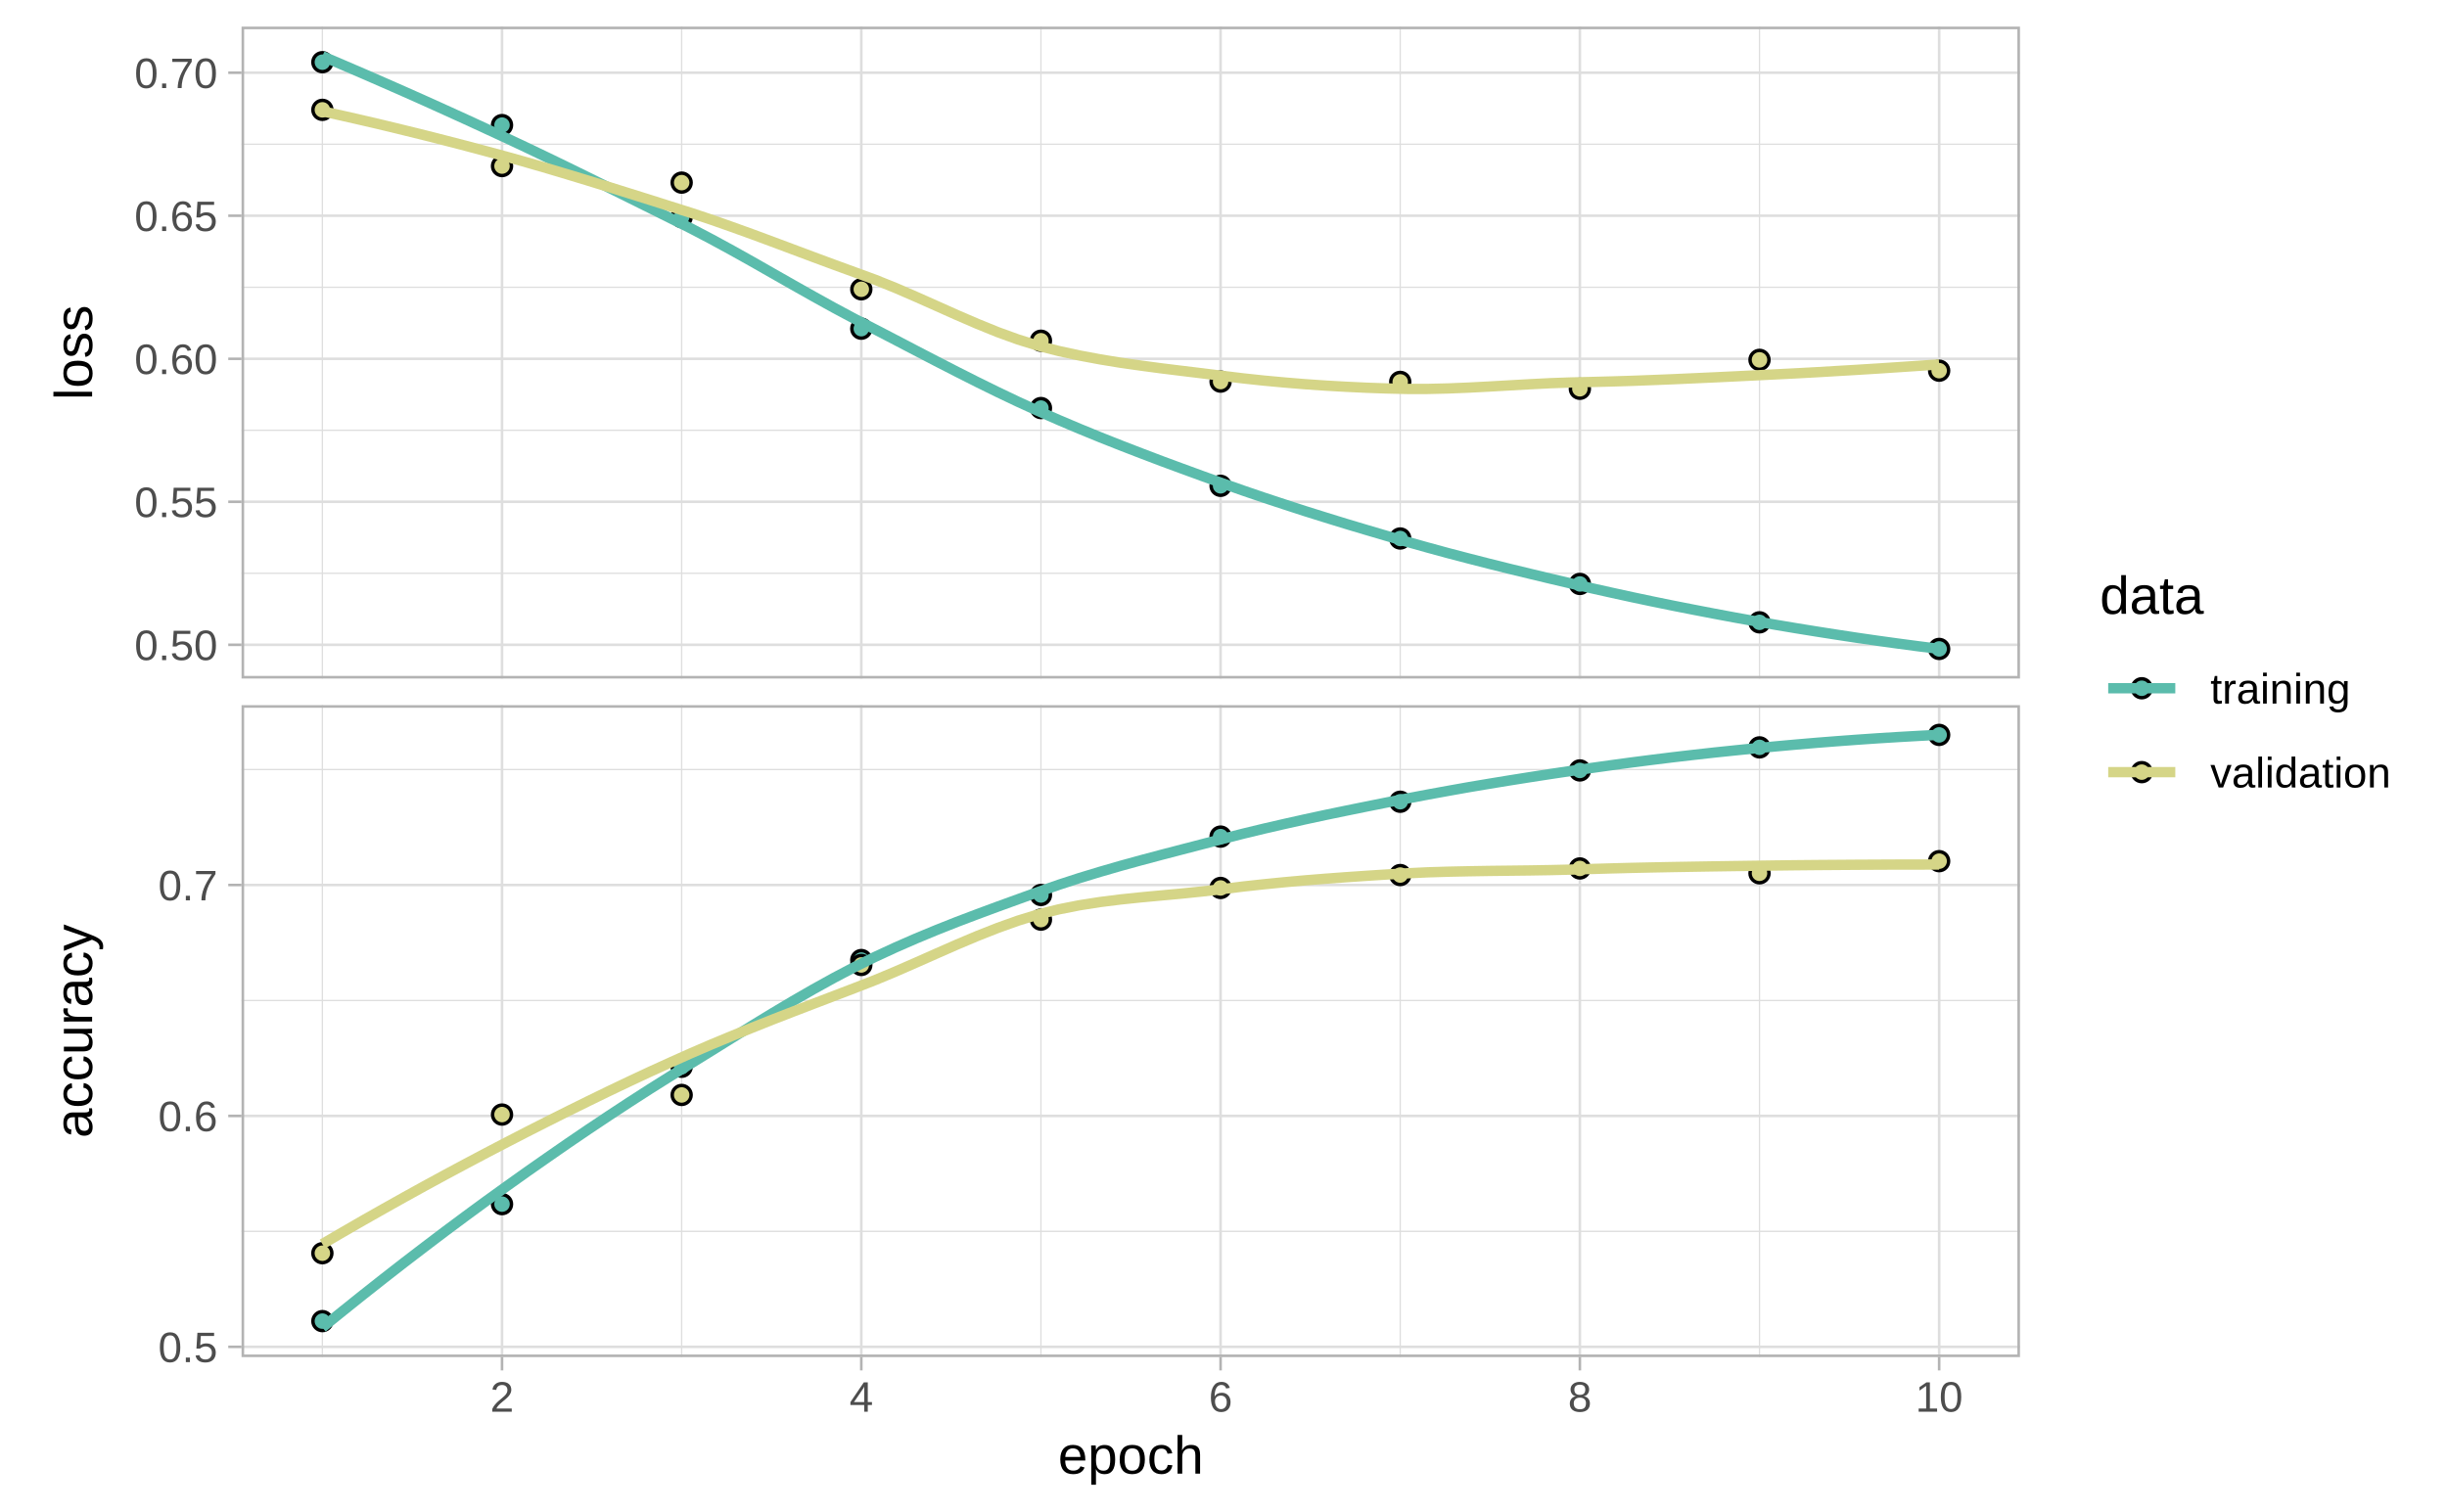
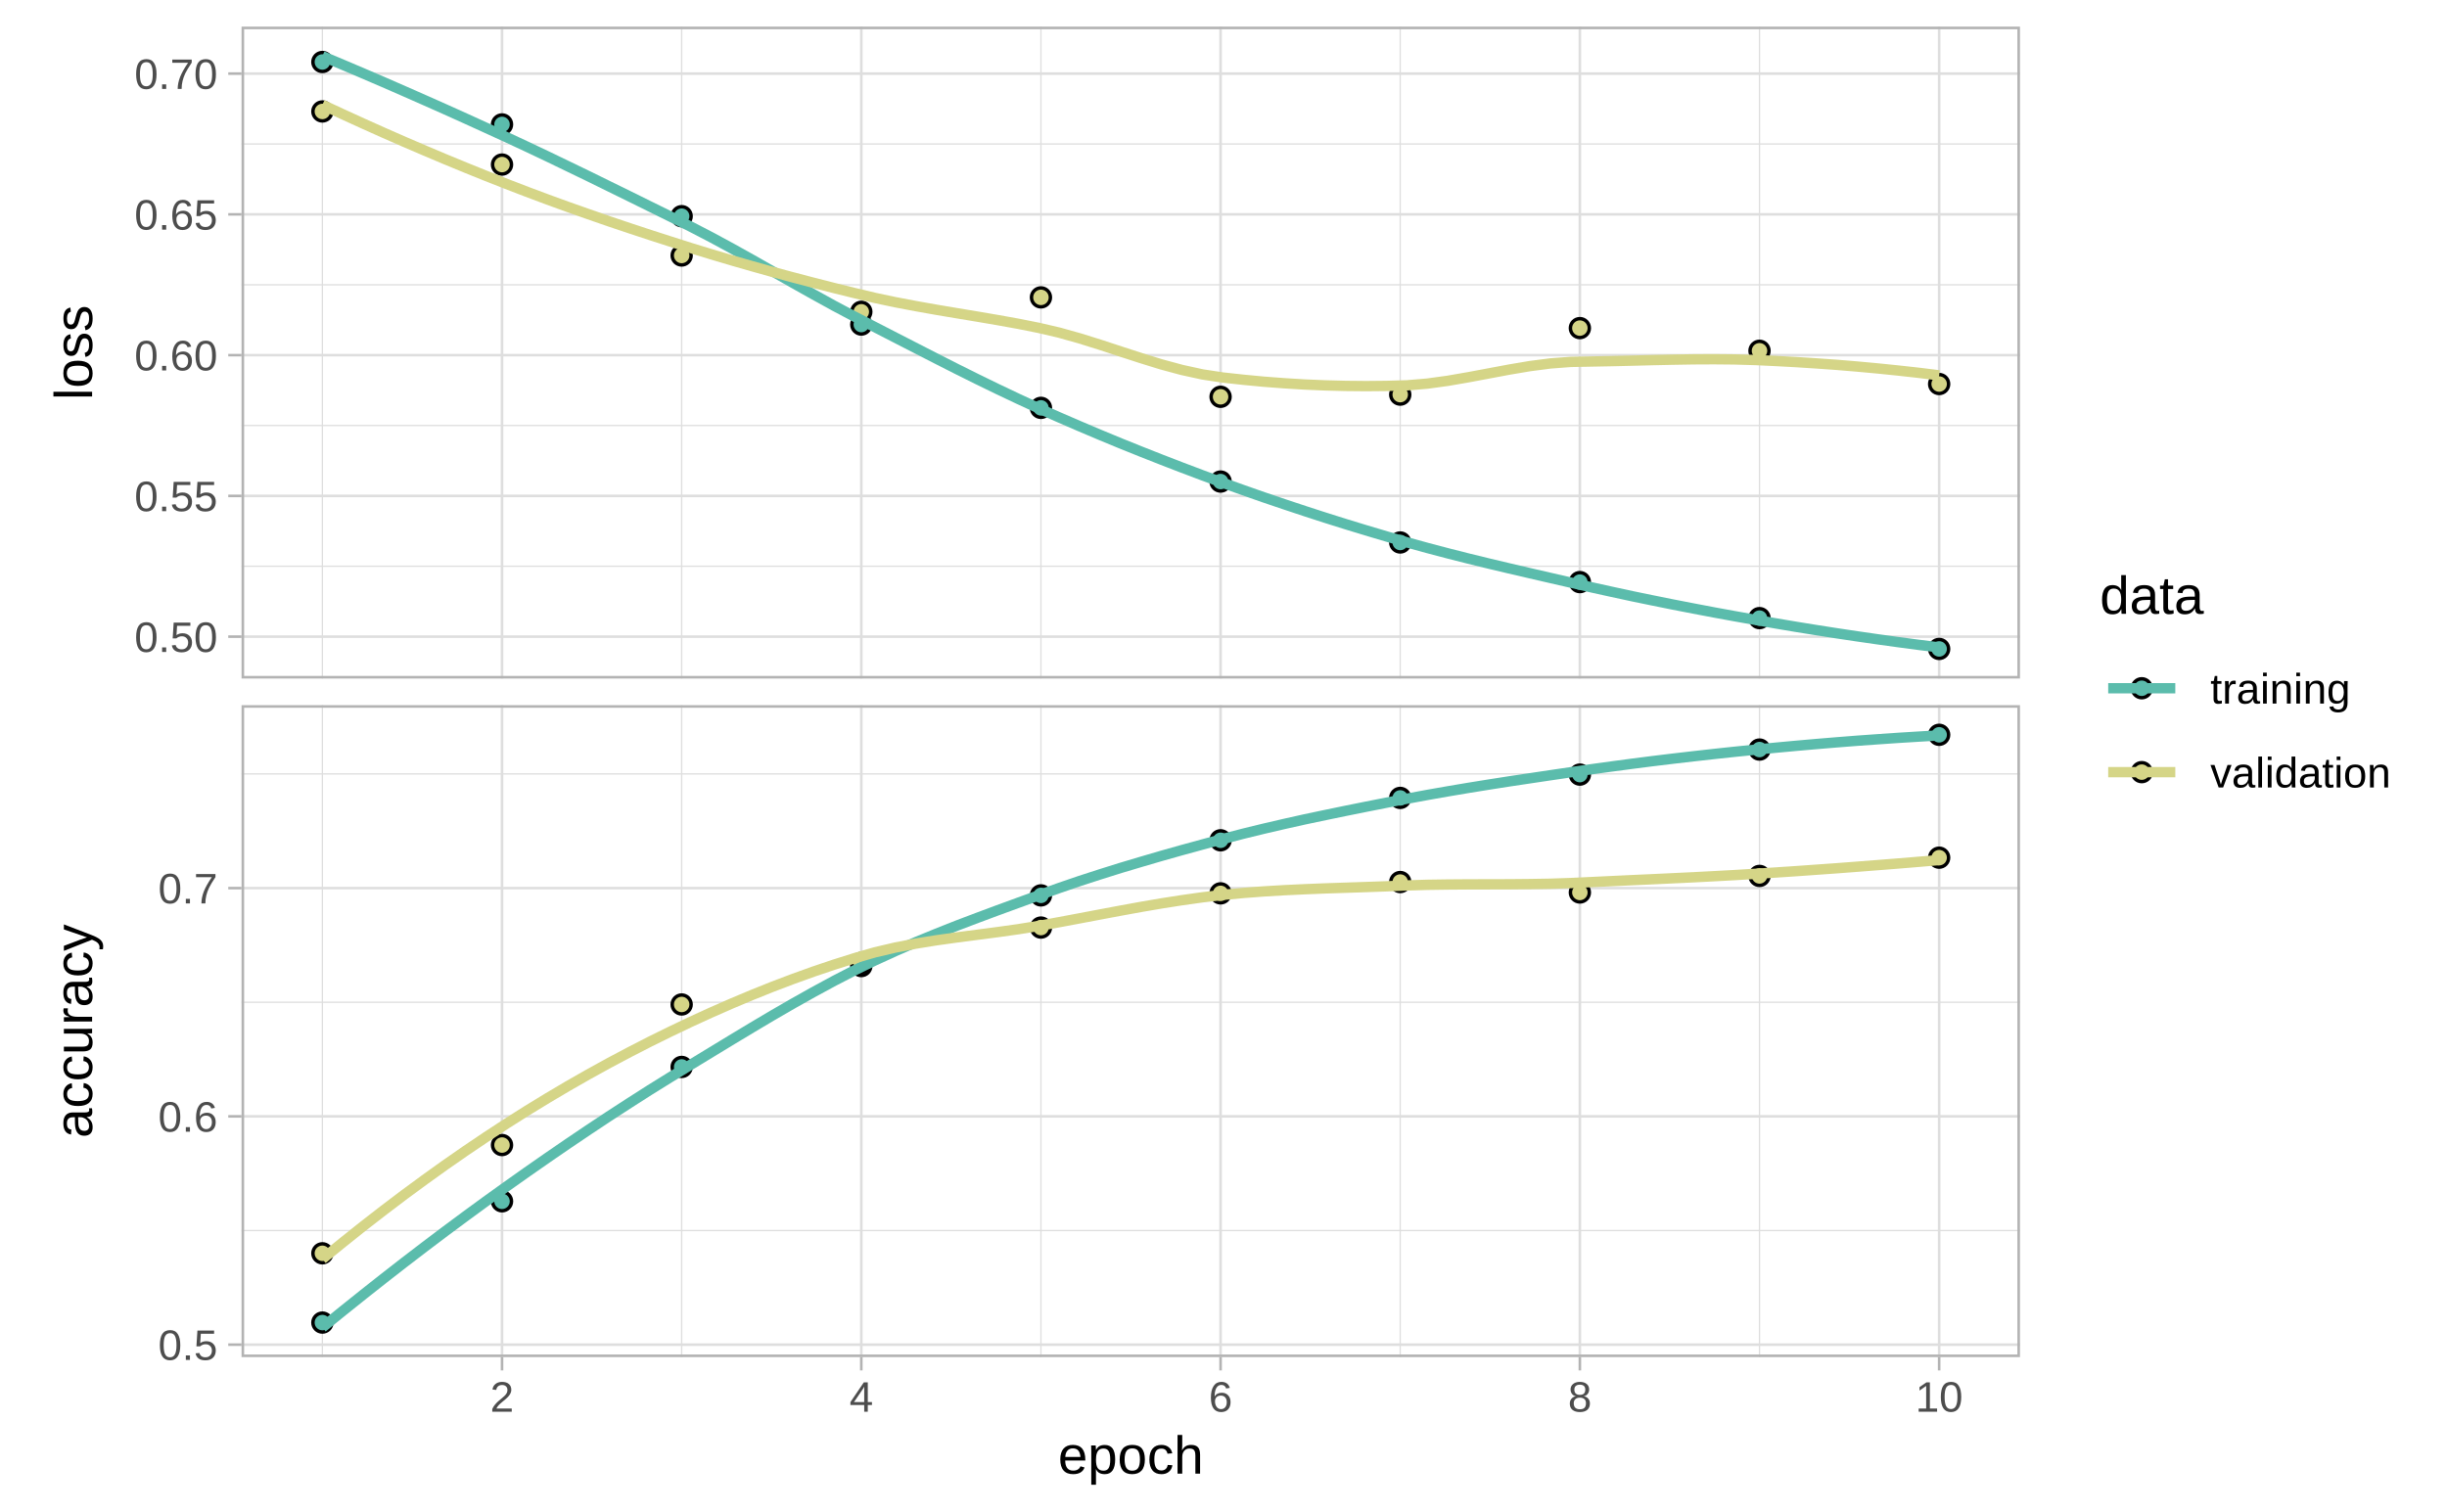
<svg xmlns="http://www.w3.org/2000/svg" class="svglite" width="504.00pt" height="311.47pt" viewBox="0 0 504.00 311.47">
  <defs>
    <style type="text/css">
    .svglite line, .svglite polyline, .svglite polygon, .svglite path, .svglite rect, .svglite circle {
      fill: none;
      stroke: #000000;
      stroke-linecap: round;
      stroke-linejoin: round;
      stroke-miterlimit: 10.00;
    }
  </style>
  </defs>
  <rect width="100%" height="100%" style="stroke: none; fill: #FFFFFF;" />
  <defs>
    <clipPath id="cpMC4wMHw1MDQuMDB8MC4wMHwzMTEuNDc=">
      <rect x="0.00" y="0.00" width="504.00" height="311.47" />
    </clipPath>
  </defs>
  <g clip-path="url(#cpMC4wMHw1MDQuMDB8MC4wMHwzMTEuNDc=)">
    <rect x="0.00" y="0" width="504.00" height="311.47" style="stroke-width: 1.07; stroke: #FFFFFF; fill: #FFFFFF;" />
  </g>
  <defs>
    <clipPath id="cpNDkuNzV8NDE2LjA1fDUuNDh8MTM5Ljc4">
      <rect x="49.75" y="5.48" width="366.30" height="134.30" />
    </clipPath>
  </defs>
  <g clip-path="url(#cpNDkuNzV8NDE2LjA1fDUuNDh8MTM5Ljc4)">
    <rect x="49.75" y="5.48" width="366.30" height="134.30" style="stroke-width: 1.07; stroke: none; fill: #FFFFFF;" />
-     <polyline points="49.75,118.10 416.05,118.10 " style="stroke-width: 0.27; stroke: #DEDEDE; stroke-linecap: butt;" />
-     <polyline points="49.75,88.64 416.05,88.64 " style="stroke-width: 0.27; stroke: #DEDEDE; stroke-linecap: butt;" />
-     <polyline points="49.75,59.17 416.05,59.17 " style="stroke-width: 0.27; stroke: #DEDEDE; stroke-linecap: butt;" />
-     <polyline points="49.75,29.71 416.05,29.71 " style="stroke-width: 0.27; stroke: #DEDEDE; stroke-linecap: butt;" />
+     <polyline points="49.75,116.65 416.05,116.65 " style="stroke-width: 0.27; stroke: #DEDEDE; stroke-linecap: butt;" />
+     <polyline points="49.75,87.66 416.05,87.66 " style="stroke-width: 0.27; stroke: #DEDEDE; stroke-linecap: butt;" />
+     <polyline points="49.75,58.66 416.05,58.66 " style="stroke-width: 0.27; stroke: #DEDEDE; stroke-linecap: butt;" />
+     <polyline points="49.75,29.66 416.05,29.66 " style="stroke-width: 0.27; stroke: #DEDEDE; stroke-linecap: butt;" />
    <polyline points="66.40,139.78 66.40,5.48 " style="stroke-width: 0.27; stroke: #DEDEDE; stroke-linecap: butt;" />
    <polyline points="140.40,139.78 140.40,5.48 " style="stroke-width: 0.27; stroke: #DEDEDE; stroke-linecap: butt;" />
    <polyline points="214.40,139.78 214.40,5.48 " style="stroke-width: 0.27; stroke: #DEDEDE; stroke-linecap: butt;" />
    <polyline points="288.40,139.78 288.40,5.48 " style="stroke-width: 0.27; stroke: #DEDEDE; stroke-linecap: butt;" />
    <polyline points="362.40,139.78 362.40,5.48 " style="stroke-width: 0.27; stroke: #DEDEDE; stroke-linecap: butt;" />
-     <polyline points="49.75,132.83 416.05,132.83 " style="stroke-width: 0.53; stroke: #DEDEDE; stroke-linecap: butt;" />
-     <polyline points="49.75,103.37 416.05,103.37 " style="stroke-width: 0.53; stroke: #DEDEDE; stroke-linecap: butt;" />
-     <polyline points="49.75,73.91 416.05,73.91 " style="stroke-width: 0.53; stroke: #DEDEDE; stroke-linecap: butt;" />
-     <polyline points="49.75,44.44 416.05,44.44 " style="stroke-width: 0.53; stroke: #DEDEDE; stroke-linecap: butt;" />
-     <polyline points="49.75,14.98 416.05,14.98 " style="stroke-width: 0.53; stroke: #DEDEDE; stroke-linecap: butt;" />
+     <polyline points="49.75,131.15 416.05,131.15 " style="stroke-width: 0.53; stroke: #DEDEDE; stroke-linecap: butt;" />
+     <polyline points="49.75,102.16 416.05,102.16 " style="stroke-width: 0.53; stroke: #DEDEDE; stroke-linecap: butt;" />
+     <polyline points="49.75,73.16 416.05,73.16 " style="stroke-width: 0.53; stroke: #DEDEDE; stroke-linecap: butt;" />
+     <polyline points="49.75,44.16 416.05,44.16 " style="stroke-width: 0.53; stroke: #DEDEDE; stroke-linecap: butt;" />
+     <polyline points="49.75,15.16 416.05,15.16 " style="stroke-width: 0.53; stroke: #DEDEDE; stroke-linecap: butt;" />
    <polyline points="103.40,139.78 103.40,5.48 " style="stroke-width: 0.53; stroke: #DEDEDE; stroke-linecap: butt;" />
    <polyline points="177.40,139.78 177.40,5.48 " style="stroke-width: 0.53; stroke: #DEDEDE; stroke-linecap: butt;" />
    <polyline points="251.40,139.78 251.40,5.48 " style="stroke-width: 0.53; stroke: #DEDEDE; stroke-linecap: butt;" />
    <polyline points="325.40,139.78 325.40,5.48 " style="stroke-width: 0.53; stroke: #DEDEDE; stroke-linecap: butt;" />
    <polyline points="399.40,139.78 399.40,5.48 " style="stroke-width: 0.53; stroke: #DEDEDE; stroke-linecap: butt;" />
-     <circle cx="66.40" cy="12.81" r="1.95" style="stroke-width: 0.71; fill: #5BBCAC;" />
-     <circle cx="103.40" cy="25.77" r="1.95" style="stroke-width: 0.71; fill: #5BBCAC;" />
-     <circle cx="140.40" cy="44.71" r="1.95" style="stroke-width: 0.71; fill: #5BBCAC;" />
-     <circle cx="177.40" cy="67.71" r="1.95" style="stroke-width: 0.71; fill: #5BBCAC;" />
-     <circle cx="214.40" cy="84.06" r="1.95" style="stroke-width: 0.71; fill: #5BBCAC;" />
-     <circle cx="251.40" cy="100.08" r="1.95" style="stroke-width: 0.71; fill: #5BBCAC;" />
-     <circle cx="288.40" cy="110.93" r="1.95" style="stroke-width: 0.71; fill: #5BBCAC;" />
-     <circle cx="325.40" cy="120.29" r="1.95" style="stroke-width: 0.71; fill: #5BBCAC;" />
-     <circle cx="362.40" cy="128.20" r="1.95" style="stroke-width: 0.71; fill: #5BBCAC;" />
+     <circle cx="66.40" cy="12.77" r="1.95" style="stroke-width: 0.71; fill: #5BBCAC;" />
+     <circle cx="103.40" cy="25.63" r="1.95" style="stroke-width: 0.71; fill: #5BBCAC;" />
+     <circle cx="140.40" cy="44.53" r="1.95" style="stroke-width: 0.71; fill: #5BBCAC;" />
+     <circle cx="177.40" cy="66.86" r="1.95" style="stroke-width: 0.71; fill: #5BBCAC;" />
+     <circle cx="214.40" cy="84.02" r="1.95" style="stroke-width: 0.71; fill: #5BBCAC;" />
+     <circle cx="251.40" cy="99.20" r="1.95" style="stroke-width: 0.71; fill: #5BBCAC;" />
+     <circle cx="288.40" cy="111.75" r="1.95" style="stroke-width: 0.71; fill: #5BBCAC;" />
+     <circle cx="325.40" cy="119.91" r="1.95" style="stroke-width: 0.71; fill: #5BBCAC;" />
+     <circle cx="362.40" cy="127.33" r="1.95" style="stroke-width: 0.71; fill: #5BBCAC;" />
    <circle cx="399.40" cy="133.68" r="1.95" style="stroke-width: 0.71; fill: #5BBCAC;" />
-     <circle cx="66.40" cy="22.63" r="1.95" style="stroke-width: 0.71; fill: #D5D587;" />
-     <circle cx="103.40" cy="34.21" r="1.95" style="stroke-width: 0.71; fill: #D5D587;" />
-     <circle cx="140.40" cy="37.62" r="1.95" style="stroke-width: 0.71; fill: #D5D587;" />
-     <circle cx="177.40" cy="59.59" r="1.95" style="stroke-width: 0.71; fill: #D5D587;" />
-     <circle cx="214.40" cy="70.19" r="1.95" style="stroke-width: 0.71; fill: #D5D587;" />
-     <circle cx="251.40" cy="78.61" r="1.95" style="stroke-width: 0.71; fill: #D5D587;" />
-     <circle cx="288.40" cy="78.67" r="1.95" style="stroke-width: 0.71; fill: #D5D587;" />
-     <circle cx="325.40" cy="80.09" r="1.95" style="stroke-width: 0.71; fill: #D5D587;" />
-     <circle cx="362.40" cy="74.13" r="1.95" style="stroke-width: 0.71; fill: #D5D587;" />
-     <circle cx="399.40" cy="76.36" r="1.95" style="stroke-width: 0.71; fill: #D5D587;" />
-     <polyline points="66.40,11.58 70.62,13.38 74.83,15.19 79.05,17.03 83.26,18.88 87.48,20.76 91.69,22.66 95.91,24.58 100.12,26.52 104.34,28.47 108.55,30.45 112.77,32.47 116.98,34.51 121.20,36.58 125.41,38.66 129.63,40.75 133.84,42.84 138.06,44.94 142.27,47.04 146.49,49.25 150.70,51.54 154.92,53.90 159.13,56.30 163.35,58.70 167.57,61.08 171.78,63.41 176.00,65.67 180.21,67.84 184.43,70.03 188.64,72.23 192.86,74.42 197.07,76.58 201.29,78.71 205.50,80.78 209.72,82.79 213.93,84.71 218.15,86.56 222.36,88.34 226.58,90.07 230.79,91.74 235.01,93.37 239.22,94.97 243.44,96.53 247.65,98.07 251.87,99.59 256.08,101.07 260.30,102.51 264.52,103.90 268.73,105.27 272.95,106.59 277.16,107.89 281.38,109.15 285.59,110.39 289.81,111.61 294.02,112.79 298.24,113.94 302.45,115.04 306.67,116.12 310.88,117.17 315.10,118.19 319.31,119.20 323.53,120.19 327.74,121.16 331.96,122.10 336.17,123.02 340.39,123.91 344.60,124.77 348.82,125.60 353.03,126.41 357.25,127.20 361.47,127.96 365.68,128.70 369.90,129.41 374.11,130.09 378.33,130.75 382.54,131.39 386.76,132.00 390.97,132.58 395.19,133.14 399.40,133.67 " style="stroke-width: 2.13; stroke: #5BBCAC; stroke-linecap: butt;" />
-     <polyline points="66.40,22.92 70.62,23.86 74.83,24.82 79.05,25.81 83.26,26.83 87.48,27.87 91.69,28.94 95.91,30.03 100.12,31.15 104.34,32.29 108.55,33.47 112.77,34.69 116.98,35.95 121.20,37.23 125.41,38.53 129.63,39.85 133.84,41.17 138.06,42.51 142.27,43.84 146.49,45.25 150.70,46.73 154.92,48.25 159.13,49.81 163.35,51.39 167.57,52.97 171.78,54.53 176.00,56.07 180.21,57.61 184.43,59.31 188.64,61.13 192.86,63.01 197.07,64.89 201.29,66.71 205.50,68.42 209.72,69.95 213.93,71.25 218.15,72.33 222.36,73.24 226.58,74.03 230.79,74.72 235.01,75.32 239.22,75.88 243.44,76.40 247.65,76.91 251.87,77.44 256.08,77.95 260.30,78.40 264.52,78.79 268.73,79.14 272.95,79.43 277.16,79.67 281.38,79.87 285.59,80.02 289.81,80.12 294.02,80.12 298.24,80.02 302.45,79.85 306.67,79.63 310.88,79.39 315.10,79.15 319.31,78.94 323.53,78.79 327.74,78.69 331.96,78.58 336.17,78.45 340.39,78.29 344.60,78.12 348.82,77.93 353.03,77.74 357.25,77.54 361.47,77.33 365.68,77.12 369.90,76.91 374.11,76.68 378.33,76.43 382.54,76.18 386.76,75.92 390.97,75.64 395.19,75.36 399.40,75.07 " style="stroke-width: 2.13; stroke: #D5D587; stroke-linecap: butt;" />
+     <circle cx="66.40" cy="22.96" r="1.95" style="stroke-width: 0.71; fill: #D5D587;" />
+     <circle cx="103.40" cy="33.90" r="1.95" style="stroke-width: 0.71; fill: #D5D587;" />
+     <circle cx="140.40" cy="52.63" r="1.95" style="stroke-width: 0.71; fill: #D5D587;" />
+     <circle cx="177.40" cy="64.23" r="1.95" style="stroke-width: 0.71; fill: #D5D587;" />
+     <circle cx="214.40" cy="61.26" r="1.95" style="stroke-width: 0.71; fill: #D5D587;" />
+     <circle cx="251.40" cy="81.74" r="1.95" style="stroke-width: 0.71; fill: #D5D587;" />
+     <circle cx="288.40" cy="81.29" r="1.95" style="stroke-width: 0.71; fill: #D5D587;" />
+     <circle cx="325.40" cy="67.59" r="1.95" style="stroke-width: 0.71; fill: #D5D587;" />
+     <circle cx="362.40" cy="72.26" r="1.95" style="stroke-width: 0.71; fill: #D5D587;" />
+     <circle cx="399.40" cy="79.11" r="1.95" style="stroke-width: 0.71; fill: #D5D587;" />
+     <polyline points="66.40,11.58 70.62,13.35 74.83,15.14 79.05,16.95 83.26,18.79 87.48,20.65 91.69,22.52 95.91,24.42 100.12,26.34 104.34,28.27 108.55,30.23 112.77,32.23 116.98,34.26 121.20,36.30 125.41,38.37 129.63,40.44 133.84,42.52 138.06,44.60 142.27,46.69 146.49,48.88 150.70,51.16 154.92,53.51 159.13,55.90 163.35,58.29 167.57,60.66 171.78,62.98 176.00,65.22 180.21,67.39 184.43,69.56 188.64,71.72 192.86,73.88 197.07,76.02 201.29,78.12 205.50,80.17 209.72,82.17 213.93,84.11 218.15,85.98 222.36,87.80 226.58,89.59 230.79,91.33 235.01,93.03 239.22,94.69 243.44,96.32 247.65,97.91 251.87,99.46 256.08,100.97 260.30,102.45 264.52,103.88 268.73,105.28 272.95,106.65 277.16,107.97 281.38,109.26 285.59,110.51 289.81,111.73 294.02,112.89 298.24,114.00 302.45,115.07 306.67,116.10 310.88,117.10 315.10,118.08 319.31,119.05 323.53,120.02 327.74,120.98 331.96,121.91 336.17,122.82 340.39,123.69 344.60,124.54 348.82,125.36 353.03,126.16 357.25,126.93 361.47,127.68 365.68,128.41 369.90,129.12 374.11,129.80 378.33,130.46 382.54,131.09 386.76,131.70 390.97,132.28 395.19,132.84 399.40,133.37 " style="stroke-width: 2.13; stroke: #5BBCAC; stroke-linecap: butt;" />
+     <polyline points="66.40,21.59 70.62,23.55 74.83,25.47 79.05,27.36 83.26,29.21 87.48,31.02 91.69,32.80 95.91,34.54 100.12,36.24 104.34,37.90 108.55,39.52 112.77,41.10 116.98,42.63 121.20,44.12 125.41,45.58 129.63,47.00 133.84,48.39 138.06,49.75 142.27,51.09 146.49,52.38 150.70,53.63 154.92,54.84 159.13,56.02 163.35,57.15 167.57,58.26 171.78,59.33 176.00,60.37 180.21,61.37 184.43,62.26 188.64,63.06 192.86,63.81 197.07,64.52 201.29,65.22 205.50,65.94 209.72,66.70 213.93,67.54 218.15,68.52 222.36,69.70 226.58,71.02 230.79,72.40 235.01,73.77 239.22,75.07 243.44,76.21 247.65,77.13 251.87,77.77 256.08,78.23 260.30,78.63 264.52,78.95 268.73,79.21 272.95,79.39 277.16,79.50 281.38,79.54 285.59,79.50 289.81,79.38 294.02,79.02 298.24,78.44 302.45,77.71 306.67,76.92 310.88,76.13 315.10,75.42 319.31,74.87 323.53,74.55 327.74,74.47 331.96,74.39 336.17,74.29 340.39,74.18 344.60,74.09 348.82,74.02 353.03,74.00 357.25,74.04 361.47,74.16 365.68,74.36 369.90,74.59 374.11,74.86 378.33,75.16 382.54,75.51 386.76,75.90 390.97,76.33 395.19,76.80 399.40,77.32 " style="stroke-width: 2.13; stroke: #D5D587; stroke-linecap: butt;" />
    <rect x="49.75" y="5.48" width="366.30" height="134.30" style="stroke-width: 1.07; stroke: #B3B3B3;" />
  </g>
  <g clip-path="url(#cpMC4wMHw1MDQuMDB8MC4wMHwzMTEuNDc=)">
</g>
  <defs>
    <clipPath id="cpNDkuNzV8NDE2LjA1fDE0NS4yNnwyNzkuNTc=">
      <rect x="49.75" y="145.26" width="366.30" height="134.30" />
    </clipPath>
  </defs>
  <g clip-path="url(#cpNDkuNzV8NDE2LjA1fDE0NS4yNnwyNzkuNTc=)">
    <rect x="49.75" y="145.26" width="366.30" height="134.30" style="stroke-width: 1.07; stroke: none; fill: #FFFFFF;" />
-     <polyline points="49.75,253.66 416.05,253.66 " style="stroke-width: 0.27; stroke: #DEDEDE; stroke-linecap: butt;" />
-     <polyline points="49.75,206.10 416.05,206.10 " style="stroke-width: 0.27; stroke: #DEDEDE; stroke-linecap: butt;" />
-     <polyline points="49.75,158.53 416.05,158.53 " style="stroke-width: 0.27; stroke: #DEDEDE; stroke-linecap: butt;" />
+     <polyline points="49.75,253.49 416.05,253.49 " style="stroke-width: 0.27; stroke: #DEDEDE; stroke-linecap: butt;" />
+     <polyline points="49.75,206.46 416.05,206.46 " style="stroke-width: 0.27; stroke: #DEDEDE; stroke-linecap: butt;" />
+     <polyline points="49.75,159.43 416.05,159.43 " style="stroke-width: 0.27; stroke: #DEDEDE; stroke-linecap: butt;" />
    <polyline points="66.40,279.57 66.40,145.26 " style="stroke-width: 0.27; stroke: #DEDEDE; stroke-linecap: butt;" />
    <polyline points="140.40,279.57 140.40,145.26 " style="stroke-width: 0.27; stroke: #DEDEDE; stroke-linecap: butt;" />
    <polyline points="214.40,279.57 214.40,145.26 " style="stroke-width: 0.27; stroke: #DEDEDE; stroke-linecap: butt;" />
    <polyline points="288.40,279.57 288.40,145.26 " style="stroke-width: 0.27; stroke: #DEDEDE; stroke-linecap: butt;" />
    <polyline points="362.40,279.57 362.40,145.26 " style="stroke-width: 0.27; stroke: #DEDEDE; stroke-linecap: butt;" />
-     <polyline points="49.75,277.45 416.05,277.45 " style="stroke-width: 0.53; stroke: #DEDEDE; stroke-linecap: butt;" />
-     <polyline points="49.75,229.88 416.05,229.88 " style="stroke-width: 0.53; stroke: #DEDEDE; stroke-linecap: butt;" />
-     <polyline points="49.75,182.31 416.05,182.31 " style="stroke-width: 0.53; stroke: #DEDEDE; stroke-linecap: butt;" />
+     <polyline points="49.75,277.00 416.05,277.00 " style="stroke-width: 0.53; stroke: #DEDEDE; stroke-linecap: butt;" />
+     <polyline points="49.75,229.97 416.05,229.97 " style="stroke-width: 0.53; stroke: #DEDEDE; stroke-linecap: butt;" />
+     <polyline points="49.75,182.95 416.05,182.95 " style="stroke-width: 0.53; stroke: #DEDEDE; stroke-linecap: butt;" />
    <polyline points="103.40,279.57 103.40,145.26 " style="stroke-width: 0.53; stroke: #DEDEDE; stroke-linecap: butt;" />
    <polyline points="177.40,279.57 177.40,145.26 " style="stroke-width: 0.53; stroke: #DEDEDE; stroke-linecap: butt;" />
    <polyline points="251.40,279.57 251.40,145.26 " style="stroke-width: 0.53; stroke: #DEDEDE; stroke-linecap: butt;" />
    <polyline points="325.40,279.57 325.40,145.26 " style="stroke-width: 0.53; stroke: #DEDEDE; stroke-linecap: butt;" />
    <polyline points="399.40,279.57 399.40,145.26 " style="stroke-width: 0.53; stroke: #DEDEDE; stroke-linecap: butt;" />
-     <circle cx="66.40" cy="272.15" r="1.95" style="stroke-width: 0.71; fill: #5BBCAC;" />
-     <circle cx="103.40" cy="248.05" r="1.95" style="stroke-width: 0.71; fill: #5BBCAC;" />
-     <circle cx="140.40" cy="219.75" r="1.95" style="stroke-width: 0.71; fill: #5BBCAC;" />
-     <circle cx="177.40" cy="197.77" r="1.95" style="stroke-width: 0.71; fill: #5BBCAC;" />
-     <circle cx="214.40" cy="184.37" r="1.95" style="stroke-width: 0.71; fill: #5BBCAC;" />
-     <circle cx="251.40" cy="172.34" r="1.95" style="stroke-width: 0.71; fill: #5BBCAC;" />
-     <circle cx="288.40" cy="165.16" r="1.95" style="stroke-width: 0.71; fill: #5BBCAC;" />
-     <circle cx="325.40" cy="158.71" r="1.95" style="stroke-width: 0.71; fill: #5BBCAC;" />
-     <circle cx="362.40" cy="153.96" r="1.95" style="stroke-width: 0.71; fill: #5BBCAC;" />
-     <circle cx="399.40" cy="151.39" r="1.95" style="stroke-width: 0.71; fill: #5BBCAC;" />
-     <circle cx="66.40" cy="258.16" r="1.95" style="stroke-width: 0.71; fill: #D5D587;" />
-     <circle cx="103.40" cy="229.60" r="1.95" style="stroke-width: 0.71; fill: #D5D587;" />
-     <circle cx="140.40" cy="225.56" r="1.95" style="stroke-width: 0.71; fill: #D5D587;" />
-     <circle cx="177.40" cy="198.78" r="1.95" style="stroke-width: 0.71; fill: #D5D587;" />
-     <circle cx="214.40" cy="189.44" r="1.95" style="stroke-width: 0.71; fill: #D5D587;" />
-     <circle cx="251.40" cy="182.92" r="1.95" style="stroke-width: 0.71; fill: #D5D587;" />
-     <circle cx="288.40" cy="180.26" r="1.95" style="stroke-width: 0.71; fill: #D5D587;" />
-     <circle cx="325.40" cy="178.90" r="1.95" style="stroke-width: 0.71; fill: #D5D587;" />
-     <circle cx="362.40" cy="179.90" r="1.95" style="stroke-width: 0.71; fill: #D5D587;" />
-     <circle cx="399.40" cy="177.40" r="1.95" style="stroke-width: 0.71; fill: #D5D587;" />
-     <polyline points="66.40,273.46 70.62,270.05 74.83,266.68 79.05,263.35 83.26,260.07 87.48,256.84 91.69,253.65 95.91,250.51 100.12,247.42 104.34,244.38 108.55,241.38 112.77,238.43 116.98,235.51 121.20,232.64 125.41,229.83 129.63,227.06 133.84,224.35 138.06,221.70 142.27,219.10 146.49,216.49 150.70,213.87 154.92,211.27 159.13,208.70 163.35,206.19 167.57,203.76 171.78,201.43 176.00,199.21 180.21,197.13 184.43,195.18 188.64,193.34 192.86,191.59 197.07,189.92 201.29,188.32 205.50,186.76 209.72,185.23 213.93,183.71 218.15,182.24 222.36,180.87 226.58,179.59 230.79,178.37 235.01,177.21 239.22,176.09 243.44,174.99 247.65,173.90 251.87,172.80 256.08,171.73 260.30,170.71 264.52,169.74 268.73,168.80 272.95,167.89 277.16,167.02 281.38,166.16 285.59,165.32 289.81,164.49 294.02,163.69 298.24,162.92 302.45,162.17 306.67,161.46 310.88,160.77 315.10,160.10 319.31,159.45 323.53,158.82 327.74,158.21 331.96,157.62 336.17,157.05 340.39,156.51 344.60,155.99 348.82,155.50 353.03,155.03 357.25,154.59 361.47,154.16 365.68,153.76 369.90,153.38 374.11,153.02 378.33,152.69 382.54,152.38 386.76,152.09 390.97,151.83 395.19,151.59 399.40,151.37 " style="stroke-width: 2.13; stroke: #5BBCAC; stroke-linecap: butt;" />
-     <polyline points="66.40,256.27 70.62,253.81 74.83,251.38 79.05,248.99 83.26,246.63 87.48,244.30 91.69,242.01 95.91,239.75 100.12,237.52 104.34,235.32 108.55,233.15 112.77,231.01 116.98,228.90 121.20,226.82 125.41,224.77 129.63,222.76 133.84,220.79 138.06,218.87 142.27,216.99 146.49,215.17 150.70,213.42 154.92,211.71 159.13,210.03 163.35,208.39 167.57,206.77 171.78,205.16 176.00,203.55 180.21,201.91 184.43,200.15 188.64,198.31 192.86,196.44 197.07,194.59 201.29,192.81 205.50,191.15 209.72,189.64 213.93,188.35 218.15,187.31 222.36,186.48 226.58,185.82 230.79,185.29 235.01,184.85 239.22,184.46 243.44,184.07 247.65,183.64 251.87,183.14 256.08,182.62 260.30,182.16 264.52,181.74 268.73,181.36 272.95,181.02 277.16,180.71 281.38,180.42 285.59,180.15 289.81,179.90 294.02,179.70 298.24,179.57 302.45,179.48 306.67,179.41 310.88,179.36 315.10,179.31 319.31,179.24 323.53,179.14 327.74,179.01 331.96,178.89 336.17,178.78 340.39,178.69 344.60,178.61 348.82,178.54 353.03,178.47 357.25,178.41 361.47,178.35 365.68,178.29 369.90,178.24 374.11,178.20 378.33,178.17 382.54,178.14 386.76,178.12 390.97,178.10 395.19,178.10 399.40,178.09 " style="stroke-width: 2.13; stroke: #D5D587; stroke-linecap: butt;" />
+     <circle cx="66.40" cy="272.45" r="1.95" style="stroke-width: 0.71; fill: #5BBCAC;" />
+     <circle cx="103.40" cy="247.47" r="1.95" style="stroke-width: 0.71; fill: #5BBCAC;" />
+     <circle cx="140.40" cy="219.79" r="1.95" style="stroke-width: 0.71; fill: #5BBCAC;" />
+     <circle cx="177.40" cy="199.01" r="1.95" style="stroke-width: 0.71; fill: #5BBCAC;" />
+     <circle cx="214.40" cy="184.45" r="1.95" style="stroke-width: 0.71; fill: #5BBCAC;" />
+     <circle cx="251.40" cy="173.10" r="1.95" style="stroke-width: 0.71; fill: #5BBCAC;" />
+     <circle cx="288.40" cy="164.37" r="1.95" style="stroke-width: 0.71; fill: #5BBCAC;" />
+     <circle cx="325.40" cy="159.57" r="1.95" style="stroke-width: 0.71; fill: #5BBCAC;" />
+     <circle cx="362.40" cy="154.41" r="1.95" style="stroke-width: 0.71; fill: #5BBCAC;" />
+     <circle cx="399.40" cy="151.37" r="1.95" style="stroke-width: 0.71; fill: #5BBCAC;" />
+     <circle cx="66.40" cy="258.18" r="1.95" style="stroke-width: 0.71; fill: #D5D587;" />
+     <circle cx="103.40" cy="235.88" r="1.95" style="stroke-width: 0.71; fill: #D5D587;" />
+     <circle cx="140.40" cy="206.92" r="1.95" style="stroke-width: 0.71; fill: #D5D587;" />
+     <circle cx="177.40" cy="198.36" r="1.95" style="stroke-width: 0.71; fill: #D5D587;" />
+     <circle cx="214.40" cy="191.08" r="1.95" style="stroke-width: 0.71; fill: #D5D587;" />
+     <circle cx="251.40" cy="184.03" r="1.95" style="stroke-width: 0.71; fill: #D5D587;" />
+     <circle cx="288.40" cy="181.70" r="1.95" style="stroke-width: 0.71; fill: #D5D587;" />
+     <circle cx="325.40" cy="183.85" r="1.95" style="stroke-width: 0.71; fill: #D5D587;" />
+     <circle cx="362.40" cy="180.44" r="1.95" style="stroke-width: 0.71; fill: #D5D587;" />
+     <circle cx="399.40" cy="176.68" r="1.95" style="stroke-width: 0.71; fill: #D5D587;" />
+     <polyline points="66.40,273.46 70.62,270.04 74.83,266.67 79.05,263.34 83.26,260.06 87.48,256.83 91.69,253.65 95.91,250.52 100.12,247.44 104.34,244.41 108.55,241.43 112.77,238.49 116.98,235.60 121.20,232.75 125.41,229.96 129.63,227.22 133.84,224.53 138.06,221.91 142.27,219.33 146.49,216.76 150.70,214.20 154.92,211.66 159.13,209.16 163.35,206.72 167.57,204.35 171.78,202.07 176.00,199.89 180.21,197.84 184.43,195.91 188.64,194.08 192.86,192.35 197.07,190.68 201.29,189.08 205.50,187.51 209.72,185.97 213.93,184.44 218.15,182.93 222.36,181.49 226.58,180.12 230.79,178.80 235.01,177.54 239.22,176.31 243.44,175.12 247.65,173.97 251.87,172.83 256.08,171.74 260.30,170.71 264.52,169.73 268.73,168.79 272.95,167.90 277.16,167.03 281.38,166.18 285.59,165.35 289.81,164.53 294.02,163.75 298.24,163.01 302.45,162.30 306.67,161.62 310.88,160.96 315.10,160.33 319.31,159.70 323.53,159.08 327.74,158.47 331.96,157.89 336.17,157.33 340.39,156.79 344.60,156.28 348.82,155.79 353.03,155.32 357.25,154.87 361.47,154.44 365.68,154.03 369.90,153.64 374.11,153.27 378.33,152.92 382.54,152.59 386.76,152.29 390.97,152.00 395.19,151.74 399.40,151.49 " style="stroke-width: 2.13; stroke: #5BBCAC; stroke-linecap: butt;" />
+     <polyline points="66.40,259.36 70.62,255.93 74.83,252.57 79.05,249.30 83.26,246.11 87.48,243.01 91.69,239.99 95.91,237.06 100.12,234.22 104.34,231.46 108.55,228.79 112.77,226.21 116.98,223.72 121.20,221.31 125.41,218.99 129.63,216.75 133.84,214.59 138.06,212.51 142.27,210.50 146.49,208.57 150.70,206.72 154.92,204.95 159.13,203.26 163.35,201.66 167.57,200.14 171.78,198.72 176.00,197.39 180.21,196.18 184.43,195.19 188.64,194.38 192.86,193.70 197.07,193.11 201.29,192.56 205.50,192.01 209.72,191.42 213.93,190.74 218.15,189.97 222.36,189.18 226.58,188.38 230.79,187.59 235.01,186.82 239.22,186.10 243.44,185.44 247.65,184.85 251.87,184.35 256.08,183.95 260.30,183.63 264.52,183.38 268.73,183.18 272.95,183.01 277.16,182.87 281.38,182.73 285.59,182.58 289.81,182.40 294.02,182.27 298.24,182.21 302.45,182.18 306.67,182.17 310.88,182.16 315.10,182.12 319.31,182.05 323.53,181.91 327.74,181.71 331.96,181.51 336.17,181.31 340.39,181.12 344.60,180.92 348.82,180.72 353.03,180.50 357.25,180.27 361.47,180.01 365.68,179.74 369.90,179.46 374.11,179.16 378.33,178.86 382.54,178.54 386.76,178.21 390.97,177.88 395.19,177.53 399.40,177.17 " style="stroke-width: 2.13; stroke: #D5D587; stroke-linecap: butt;" />
    <rect x="49.75" y="145.26" width="366.30" height="134.30" style="stroke-width: 1.07; stroke: #B3B3B3;" />
  </g>
  <g clip-path="url(#cpMC4wMHw1MDQuMDB8MC4wMHwzMTEuNDc=)">
</g>
  <defs>
    <clipPath id="cpNS40OHwyNC41Nnw1LjQ4fDEzOS43OA==">
      <rect x="5.48" y="5.48" width="19.09" height="134.30" />
    </clipPath>
  </defs>
  <g clip-path="url(#cpNS40OHwyNC41Nnw1LjQ4fDEzOS43OA==)">
    <rect x="5.48" y="5.48" width="19.09" height="134.30" style="stroke-width: 1.07; stroke: none;" />
    <text transform="translate(18.97,72.63) rotate(-90)" text-anchor="middle" style="font-size: 11.00px; font-family: Arial;" textLength="19.56px" lengthAdjust="spacingAndGlyphs">loss</text>
  </g>
  <g clip-path="url(#cpMC4wMHw1MDQuMDB8MC4wMHwzMTEuNDc=)">
</g>
  <defs>
    <clipPath id="cpNS40OHwyNC41NnwxNDUuMjZ8Mjc5LjU3">
      <rect x="5.48" y="145.26" width="19.09" height="134.30" />
    </clipPath>
  </defs>
  <g clip-path="url(#cpNS40OHwyNC41NnwxNDUuMjZ8Mjc5LjU3)">
    <rect x="5.48" y="145.26" width="19.09" height="134.30" style="stroke-width: 1.07; stroke: none;" />
    <text transform="translate(18.97,212.42) rotate(-90)" text-anchor="middle" style="font-size: 11.00px; font-family: Arial;" textLength="44.03px" lengthAdjust="spacingAndGlyphs">accuracy</text>
  </g>
  <g clip-path="url(#cpMC4wMHw1MDQuMDB8MC4wMHwzMTEuNDc=)">
    <polyline points="103.40,282.31 103.40,279.57 " style="stroke-width: 0.53; stroke: #B3B3B3; stroke-linecap: butt;" />
    <polyline points="177.40,282.31 177.40,279.57 " style="stroke-width: 0.53; stroke: #B3B3B3; stroke-linecap: butt;" />
    <polyline points="251.40,282.31 251.40,279.57 " style="stroke-width: 0.53; stroke: #B3B3B3; stroke-linecap: butt;" />
    <polyline points="325.40,282.31 325.40,279.57 " style="stroke-width: 0.53; stroke: #B3B3B3; stroke-linecap: butt;" />
    <polyline points="399.40,282.31 399.40,279.57 " style="stroke-width: 0.53; stroke: #B3B3B3; stroke-linecap: butt;" />
    <text x="103.40" y="290.81" text-anchor="middle" style="font-size: 8.80px; fill: #4D4D4D; font-family: Arial;" textLength="4.90px" lengthAdjust="spacingAndGlyphs">2</text>
    <text x="177.40" y="290.81" text-anchor="middle" style="font-size: 8.80px; fill: #4D4D4D; font-family: Arial;" textLength="4.90px" lengthAdjust="spacingAndGlyphs">4</text>
    <text x="251.40" y="290.81" text-anchor="middle" style="font-size: 8.80px; fill: #4D4D4D; font-family: Arial;" textLength="4.90px" lengthAdjust="spacingAndGlyphs">6</text>
    <text x="325.40" y="290.81" text-anchor="middle" style="font-size: 8.80px; fill: #4D4D4D; font-family: Arial;" textLength="4.90px" lengthAdjust="spacingAndGlyphs">8</text>
    <text x="399.40" y="290.81" text-anchor="middle" style="font-size: 8.80px; fill: #4D4D4D; font-family: Arial;" textLength="9.79px" lengthAdjust="spacingAndGlyphs">10</text>
-     <text x="44.82" y="135.98" text-anchor="end" style="font-size: 8.80px; fill: #4D4D4D; font-family: Arial;" textLength="17.13px" lengthAdjust="spacingAndGlyphs">0.50</text>
-     <text x="44.82" y="106.52" text-anchor="end" style="font-size: 8.80px; fill: #4D4D4D; font-family: Arial;" textLength="17.13px" lengthAdjust="spacingAndGlyphs">0.55</text>
-     <text x="44.82" y="77.06" text-anchor="end" style="font-size: 8.80px; fill: #4D4D4D; font-family: Arial;" textLength="17.13px" lengthAdjust="spacingAndGlyphs">0.60</text>
-     <text x="44.82" y="47.60" text-anchor="end" style="font-size: 8.80px; fill: #4D4D4D; font-family: Arial;" textLength="17.13px" lengthAdjust="spacingAndGlyphs">0.65</text>
-     <text x="44.82" y="18.14" text-anchor="end" style="font-size: 8.80px; fill: #4D4D4D; font-family: Arial;" textLength="17.13px" lengthAdjust="spacingAndGlyphs">0.70</text>
-     <polyline points="47.01,132.83 49.75,132.83 " style="stroke-width: 0.53; stroke: #B3B3B3; stroke-linecap: butt;" />
-     <polyline points="47.01,103.37 49.75,103.37 " style="stroke-width: 0.53; stroke: #B3B3B3; stroke-linecap: butt;" />
-     <polyline points="47.01,73.91 49.75,73.91 " style="stroke-width: 0.53; stroke: #B3B3B3; stroke-linecap: butt;" />
-     <polyline points="47.01,44.44 49.75,44.44 " style="stroke-width: 0.53; stroke: #B3B3B3; stroke-linecap: butt;" />
-     <polyline points="47.01,14.98 49.75,14.98 " style="stroke-width: 0.53; stroke: #B3B3B3; stroke-linecap: butt;" />
-     <text x="44.82" y="280.60" text-anchor="end" style="font-size: 8.80px; fill: #4D4D4D; font-family: Arial;" textLength="12.23px" lengthAdjust="spacingAndGlyphs">0.5</text>
-     <text x="44.82" y="233.03" text-anchor="end" style="font-size: 8.80px; fill: #4D4D4D; font-family: Arial;" textLength="12.23px" lengthAdjust="spacingAndGlyphs">0.6</text>
-     <text x="44.82" y="185.47" text-anchor="end" style="font-size: 8.80px; fill: #4D4D4D; font-family: Arial;" textLength="12.23px" lengthAdjust="spacingAndGlyphs">0.7</text>
-     <polyline points="47.01,277.45 49.75,277.45 " style="stroke-width: 0.53; stroke: #B3B3B3; stroke-linecap: butt;" />
-     <polyline points="47.01,229.88 49.75,229.88 " style="stroke-width: 0.53; stroke: #B3B3B3; stroke-linecap: butt;" />
-     <polyline points="47.01,182.31 49.75,182.31 " style="stroke-width: 0.53; stroke: #B3B3B3; stroke-linecap: butt;" />
+     <text x="44.82" y="134.31" text-anchor="end" style="font-size: 8.80px; fill: #4D4D4D; font-family: Arial;" textLength="17.13px" lengthAdjust="spacingAndGlyphs">0.50</text>
+     <text x="44.82" y="105.31" text-anchor="end" style="font-size: 8.80px; fill: #4D4D4D; font-family: Arial;" textLength="17.13px" lengthAdjust="spacingAndGlyphs">0.55</text>
+     <text x="44.82" y="76.31" text-anchor="end" style="font-size: 8.80px; fill: #4D4D4D; font-family: Arial;" textLength="17.13px" lengthAdjust="spacingAndGlyphs">0.60</text>
+     <text x="44.82" y="47.31" text-anchor="end" style="font-size: 8.80px; fill: #4D4D4D; font-family: Arial;" textLength="17.13px" lengthAdjust="spacingAndGlyphs">0.65</text>
+     <text x="44.82" y="18.32" text-anchor="end" style="font-size: 8.80px; fill: #4D4D4D; font-family: Arial;" textLength="17.13px" lengthAdjust="spacingAndGlyphs">0.70</text>
+     <polyline points="47.01,131.15 49.75,131.15 " style="stroke-width: 0.53; stroke: #B3B3B3; stroke-linecap: butt;" />
+     <polyline points="47.01,102.16 49.75,102.16 " style="stroke-width: 0.53; stroke: #B3B3B3; stroke-linecap: butt;" />
+     <polyline points="47.01,73.16 49.75,73.16 " style="stroke-width: 0.53; stroke: #B3B3B3; stroke-linecap: butt;" />
+     <polyline points="47.01,44.16 49.75,44.16 " style="stroke-width: 0.53; stroke: #B3B3B3; stroke-linecap: butt;" />
+     <polyline points="47.01,15.16 49.75,15.16 " style="stroke-width: 0.53; stroke: #B3B3B3; stroke-linecap: butt;" />
+     <text x="44.82" y="280.15" text-anchor="end" style="font-size: 8.80px; fill: #4D4D4D; font-family: Arial;" textLength="12.23px" lengthAdjust="spacingAndGlyphs">0.5</text>
+     <text x="44.82" y="233.13" text-anchor="end" style="font-size: 8.80px; fill: #4D4D4D; font-family: Arial;" textLength="12.23px" lengthAdjust="spacingAndGlyphs">0.6</text>
+     <text x="44.82" y="186.10" text-anchor="end" style="font-size: 8.80px; fill: #4D4D4D; font-family: Arial;" textLength="12.23px" lengthAdjust="spacingAndGlyphs">0.7</text>
+     <polyline points="47.01,277.00 49.75,277.00 " style="stroke-width: 0.53; stroke: #B3B3B3; stroke-linecap: butt;" />
+     <polyline points="47.01,229.97 49.75,229.97 " style="stroke-width: 0.53; stroke: #B3B3B3; stroke-linecap: butt;" />
+     <polyline points="47.01,182.95 49.75,182.95 " style="stroke-width: 0.53; stroke: #B3B3B3; stroke-linecap: butt;" />
    <text x="232.90" y="303.57" text-anchor="middle" style="font-size: 11.00px; font-family: Arial;" textLength="29.98px" lengthAdjust="spacingAndGlyphs">epoch</text>
    <rect x="427.01" y="111.87" width="71.51" height="61.32" style="stroke-width: 1.07; stroke: none; fill: #FFFFFF;" />
    <text x="432.49" y="126.45" style="font-size: 11.00px; font-family: Arial;" textLength="21.41px" lengthAdjust="spacingAndGlyphs">data</text>
    <rect x="432.49" y="133.14" width="17.28" height="17.28" style="stroke-width: 1.07; stroke: none; fill: #FFFFFF;" />
    <circle cx="441.13" cy="141.78" r="1.95" style="stroke-width: 0.71; fill: #5BBCAC;" />
    <line x1="434.22" y1="141.78" x2="448.04" y2="141.78" style="stroke-width: 2.13; stroke: #5BBCAC; stroke-linecap: butt;" />
    <rect x="432.49" y="150.42" width="17.28" height="17.28" style="stroke-width: 1.07; stroke: none; fill: #FFFFFF;" />
    <circle cx="441.13" cy="159.06" r="1.95" style="stroke-width: 0.71; fill: #D5D587;" />
    <line x1="434.22" y1="159.06" x2="448.04" y2="159.06" style="stroke-width: 2.13; stroke: #D5D587; stroke-linecap: butt;" />
    <text x="455.25" y="144.94" style="font-size: 8.80px; font-family: Arial;" textLength="28.86px" lengthAdjust="spacingAndGlyphs">training</text>
    <text x="455.25" y="162.22" style="font-size: 8.80px; font-family: Arial;" textLength="37.17px" lengthAdjust="spacingAndGlyphs">validation</text>
  </g>
</svg>
